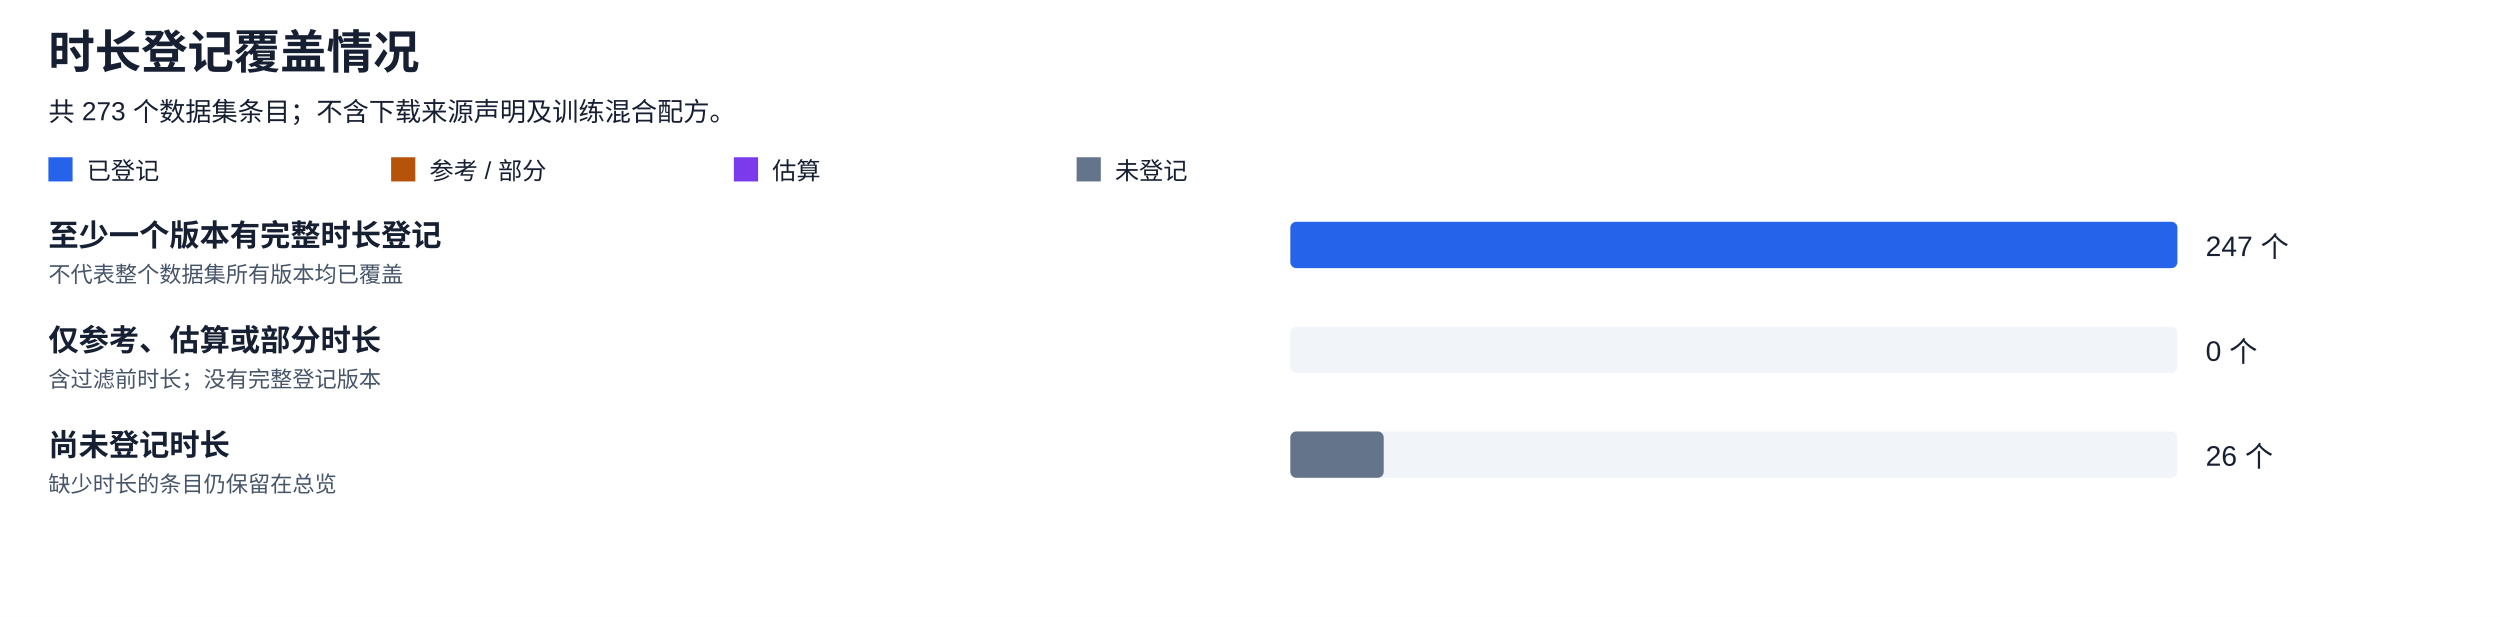
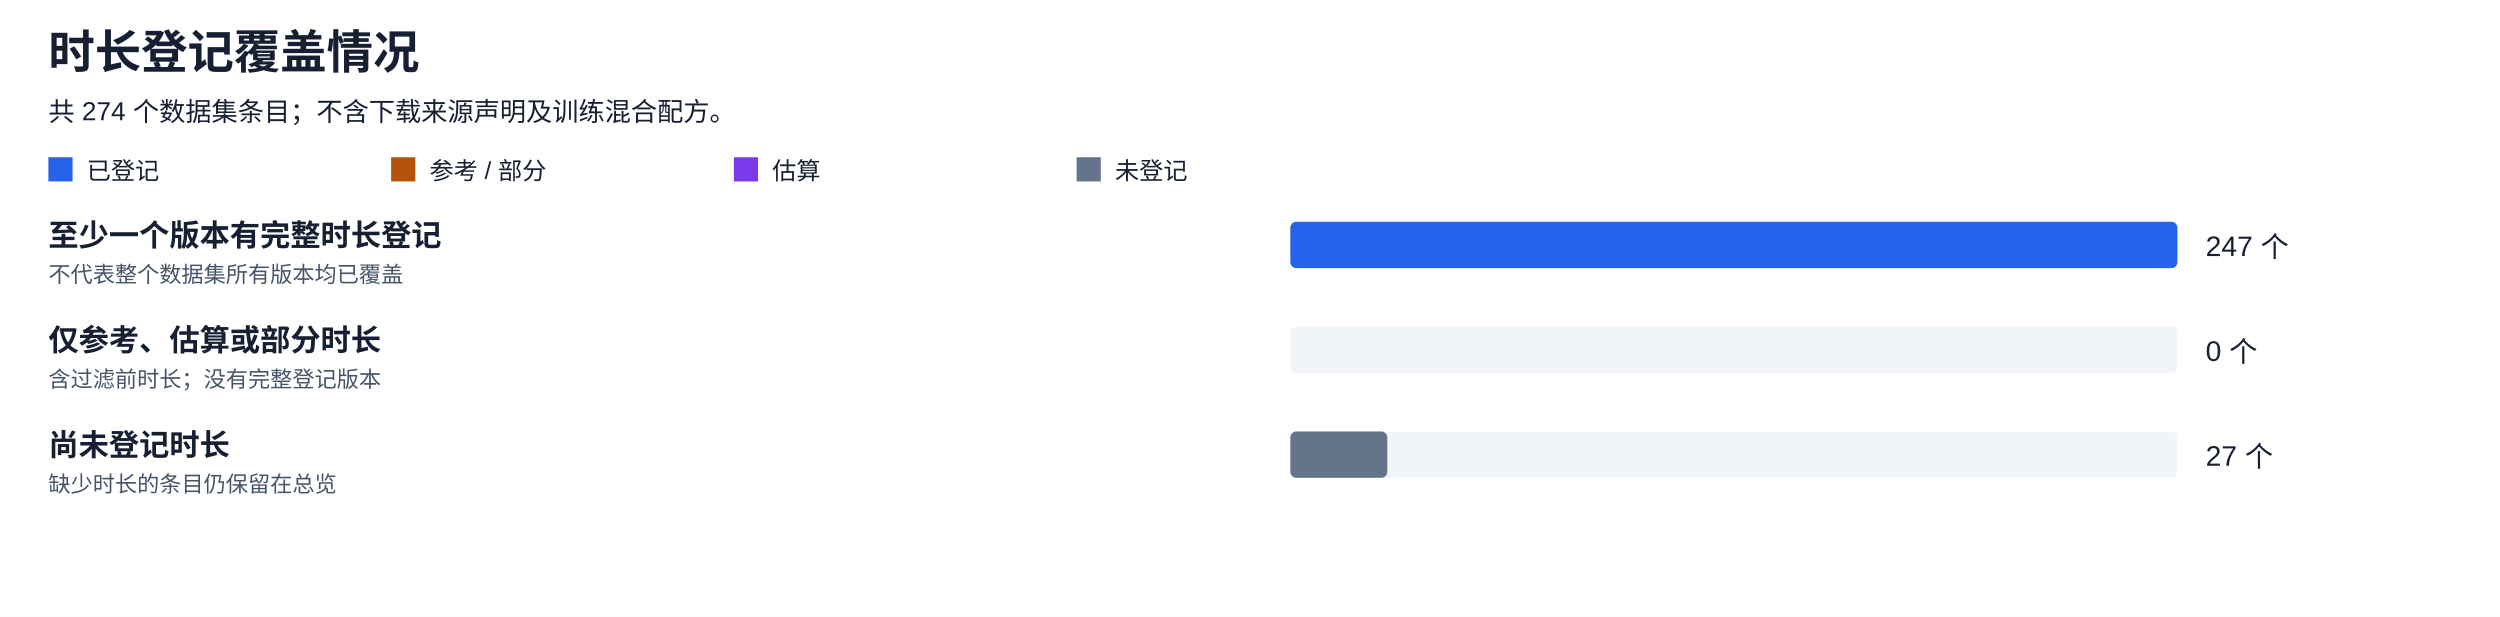
<svg xmlns="http://www.w3.org/2000/svg" width="1240" height="306" viewBox="0 0 1240 306" role="img" aria-labelledby="title desc">
  <rect width="100%" height="100%" fill="white" />
  <g font-family="Arial, Noto Sans CJK SC, Microsoft YaHei, sans-serif" fill="#172033">
    <text x="24" y="34" font-size="23" font-weight="700">时长登记覆盖情况</text>
-     <text x="24" y="60" font-size="13">共 273 个数据集条目；不含下载来源声明及训练混合配方。</text>
+     <text x="24" y="60" font-size="13">共 274 个数据集条目；不含下载来源声明及训练混合配方。</text>
    <rect x="24" y="78" width="12" height="12" fill="#2563eb" />
    <text x="43" y="89" font-size="12">已登记</text>
    <rect x="194" y="78" width="12" height="12" fill="#b45309" />
    <text x="213" y="89" font-size="12">参考 / 部分</text>
    <rect x="364" y="78" width="12" height="12" fill="#7c3aed" />
    <text x="383" y="89" font-size="12">估算</text>
    <rect x="534" y="78" width="12" height="12" fill="#64748b" />
    <text x="553" y="89" font-size="12">未登记</text>
    <text x="24" y="122" font-size="15" font-weight="600">至少一个版本有完整时长登记</text>
    <text x="24" y="140" font-size="11" fill="#475569">不代表整个数据集所有版本均已覆盖</text>
    <rect x="640" y="110" width="440" height="23" rx="3" fill="#f1f5f9" />
    <rect x="640" y="110" width="440.00" height="23" rx="3" fill="#2563eb" />
    <text x="1094" y="127" font-size="14">247 个</text>
    <text x="24" y="174" font-size="15" font-weight="600">仅参考、估算或部分时长</text>
    <text x="24" y="192" font-size="11" fill="#475569">含过滤前时长；没有完整登记版本</text>
    <rect x="640" y="162" width="440" height="23" rx="3" fill="#f1f5f9" />
    <rect x="640" y="162" width="0.00" height="23" rx="3" fill="#b45309" />
    <text x="1094" y="179" font-size="14">0 个</text>
    <text x="24" y="226" font-size="15" font-weight="600">尚未登记时长</text>
    <text x="24" y="244" font-size="11" fill="#475569">缺少时长的条目仍保留在总览</text>
    <rect x="640" y="214" width="440" height="23" rx="3" fill="#f1f5f9" />
-     <rect x="640" y="214" width="46.32" height="23" rx="3" fill="#64748b" />
-     <text x="1094" y="231" font-size="14">26 个</text>
+     <rect x="640" y="214" width="48.10" height="23" rx="3" fill="#64748b" />
+     <text x="1094" y="231" font-size="14">27 个</text>
  </g>
</svg>
